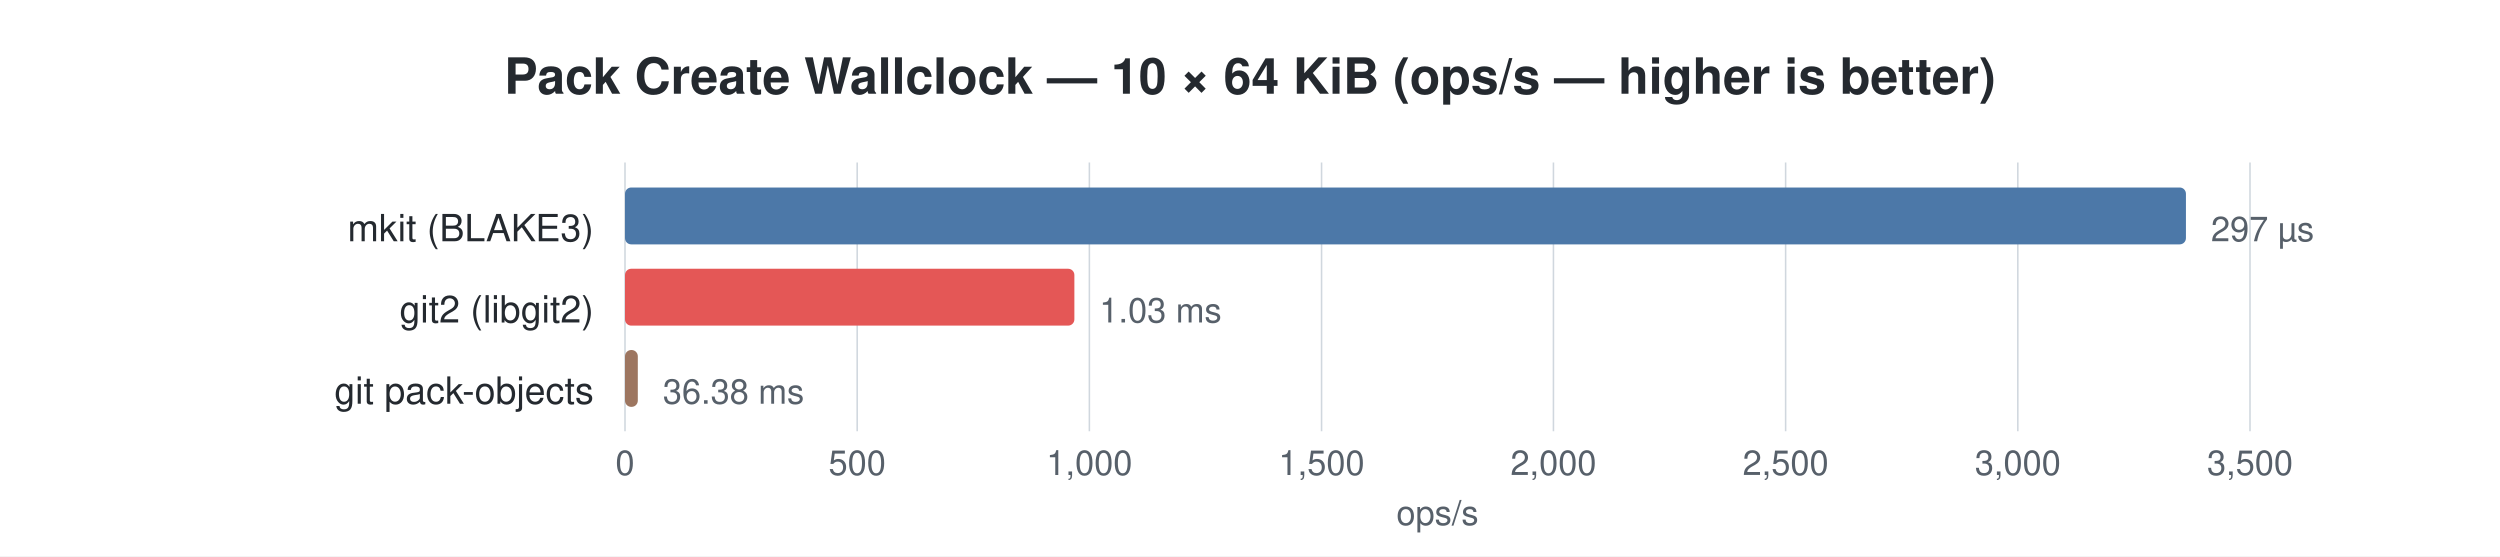
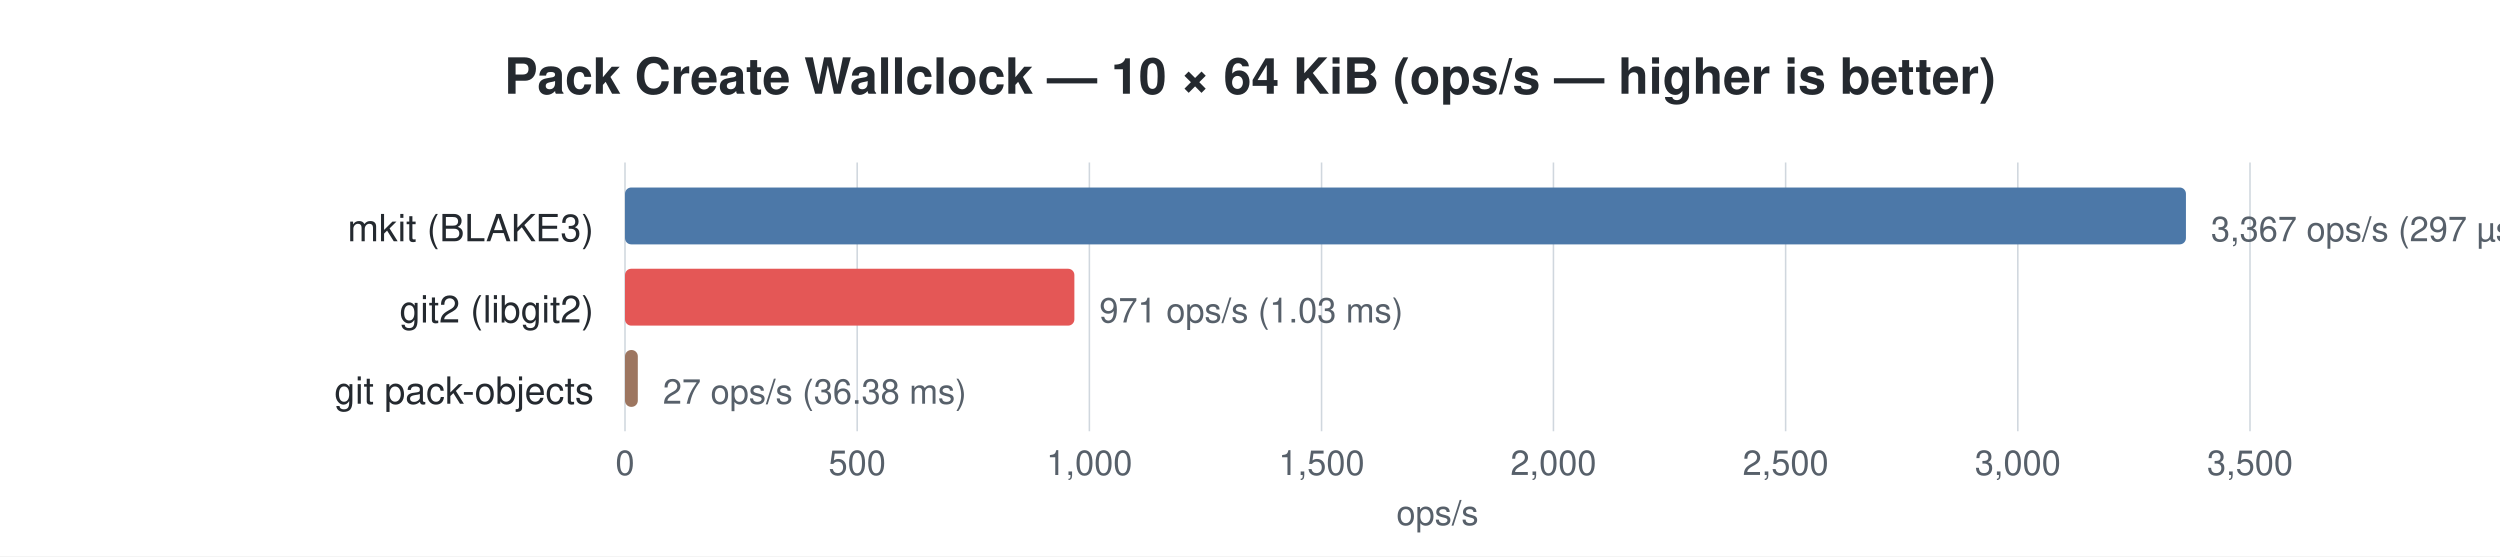
<svg xmlns="http://www.w3.org/2000/svg" width="800" height="178" viewBox="0 0 800 178">
  <style>
text { font-family: -apple-system, BlinkMacSystemFont, "Segoe UI", Helvetica, Arial, sans-serif; }
.title { font-size: 16px; font-weight: 600; fill: #24292f; }
.label { font-size: 12px; fill: #24292f; }
.value { font-size: 11px; fill: #57606a; }
.axis-label { font-size: 11px; fill: #57606a; }
.grid { stroke: #d0d7de; stroke-width: 0.5; }
</style>
  <rect width="100%" height="100%" fill="white" />
  <text x="400.0" y="30" text-anchor="middle" class="title">Pack Create Wallclock — 10 × 64 KiB (ops/s — higher is better)</text>
  <line x1="200.0" y1="52.0" x2="200.0" y2="138.0" class="grid" />
  <text x="200.0" y="152.0" text-anchor="middle" class="axis-label">0</text>
  <line x1="274.3" y1="52.0" x2="274.3" y2="138.0" class="grid" />
  <text x="274.3" y="152.0" text-anchor="middle" class="axis-label">500</text>
  <line x1="348.6" y1="52.0" x2="348.6" y2="138.0" class="grid" />
  <text x="348.6" y="152.0" text-anchor="middle" class="axis-label">1,000</text>
  <line x1="422.9" y1="52.0" x2="422.9" y2="138.0" class="grid" />
  <text x="422.9" y="152.0" text-anchor="middle" class="axis-label">1,500</text>
  <line x1="497.1" y1="52.0" x2="497.1" y2="138.0" class="grid" />
  <text x="497.1" y="152.0" text-anchor="middle" class="axis-label">2,000</text>
  <line x1="571.4" y1="52.0" x2="571.4" y2="138.0" class="grid" />
  <text x="571.4" y="152.0" text-anchor="middle" class="axis-label">2,500</text>
  <line x1="645.7" y1="52.0" x2="645.7" y2="138.0" class="grid" />
  <text x="645.7" y="152.0" text-anchor="middle" class="axis-label">3,000</text>
  <line x1="720.0" y1="52.0" x2="720.0" y2="138.0" class="grid" />
  <text x="720.0" y="152.0" text-anchor="middle" class="axis-label">3,500</text>
  <text x="460.0" y="168.0" text-anchor="middle" class="axis-label">ops/s</text>
  <text x="190.0" y="77.2" text-anchor="end" class="label">mkit (BLAKE3)</text>
  <rect x="200.0" y="60.0" width="499.5" height="18.2" rx="2" fill="#4C78A8" />
-   <text x="707.5" y="77.2" class="value">297 µs</text>
+   <text x="707.5" y="77.2" class="value">3,367 ops/s (297 µs)</text>
  <text x="190.0" y="103.2" text-anchor="end" class="label">git2 (libgit2)</text>
  <rect x="200.0" y="86.0" width="143.8" height="18.2" rx="2" fill="#E45756" />
-   <text x="351.8" y="103.2" class="value">1.03 ms</text>
+   <text x="351.8" y="103.2" class="value">971 ops/s (1.03 ms)</text>
  <text x="190.0" y="129.2" text-anchor="end" class="label">git pack-objects</text>
  <rect x="200.0" y="112.0" width="4.1" height="18.2" rx="2" fill="#9D7660" />
-   <text x="212.1" y="129.2" class="value">36.38 ms</text>
+   <text x="212.1" y="129.2" class="value">27 ops/s (36.38 ms)</text>
</svg>
